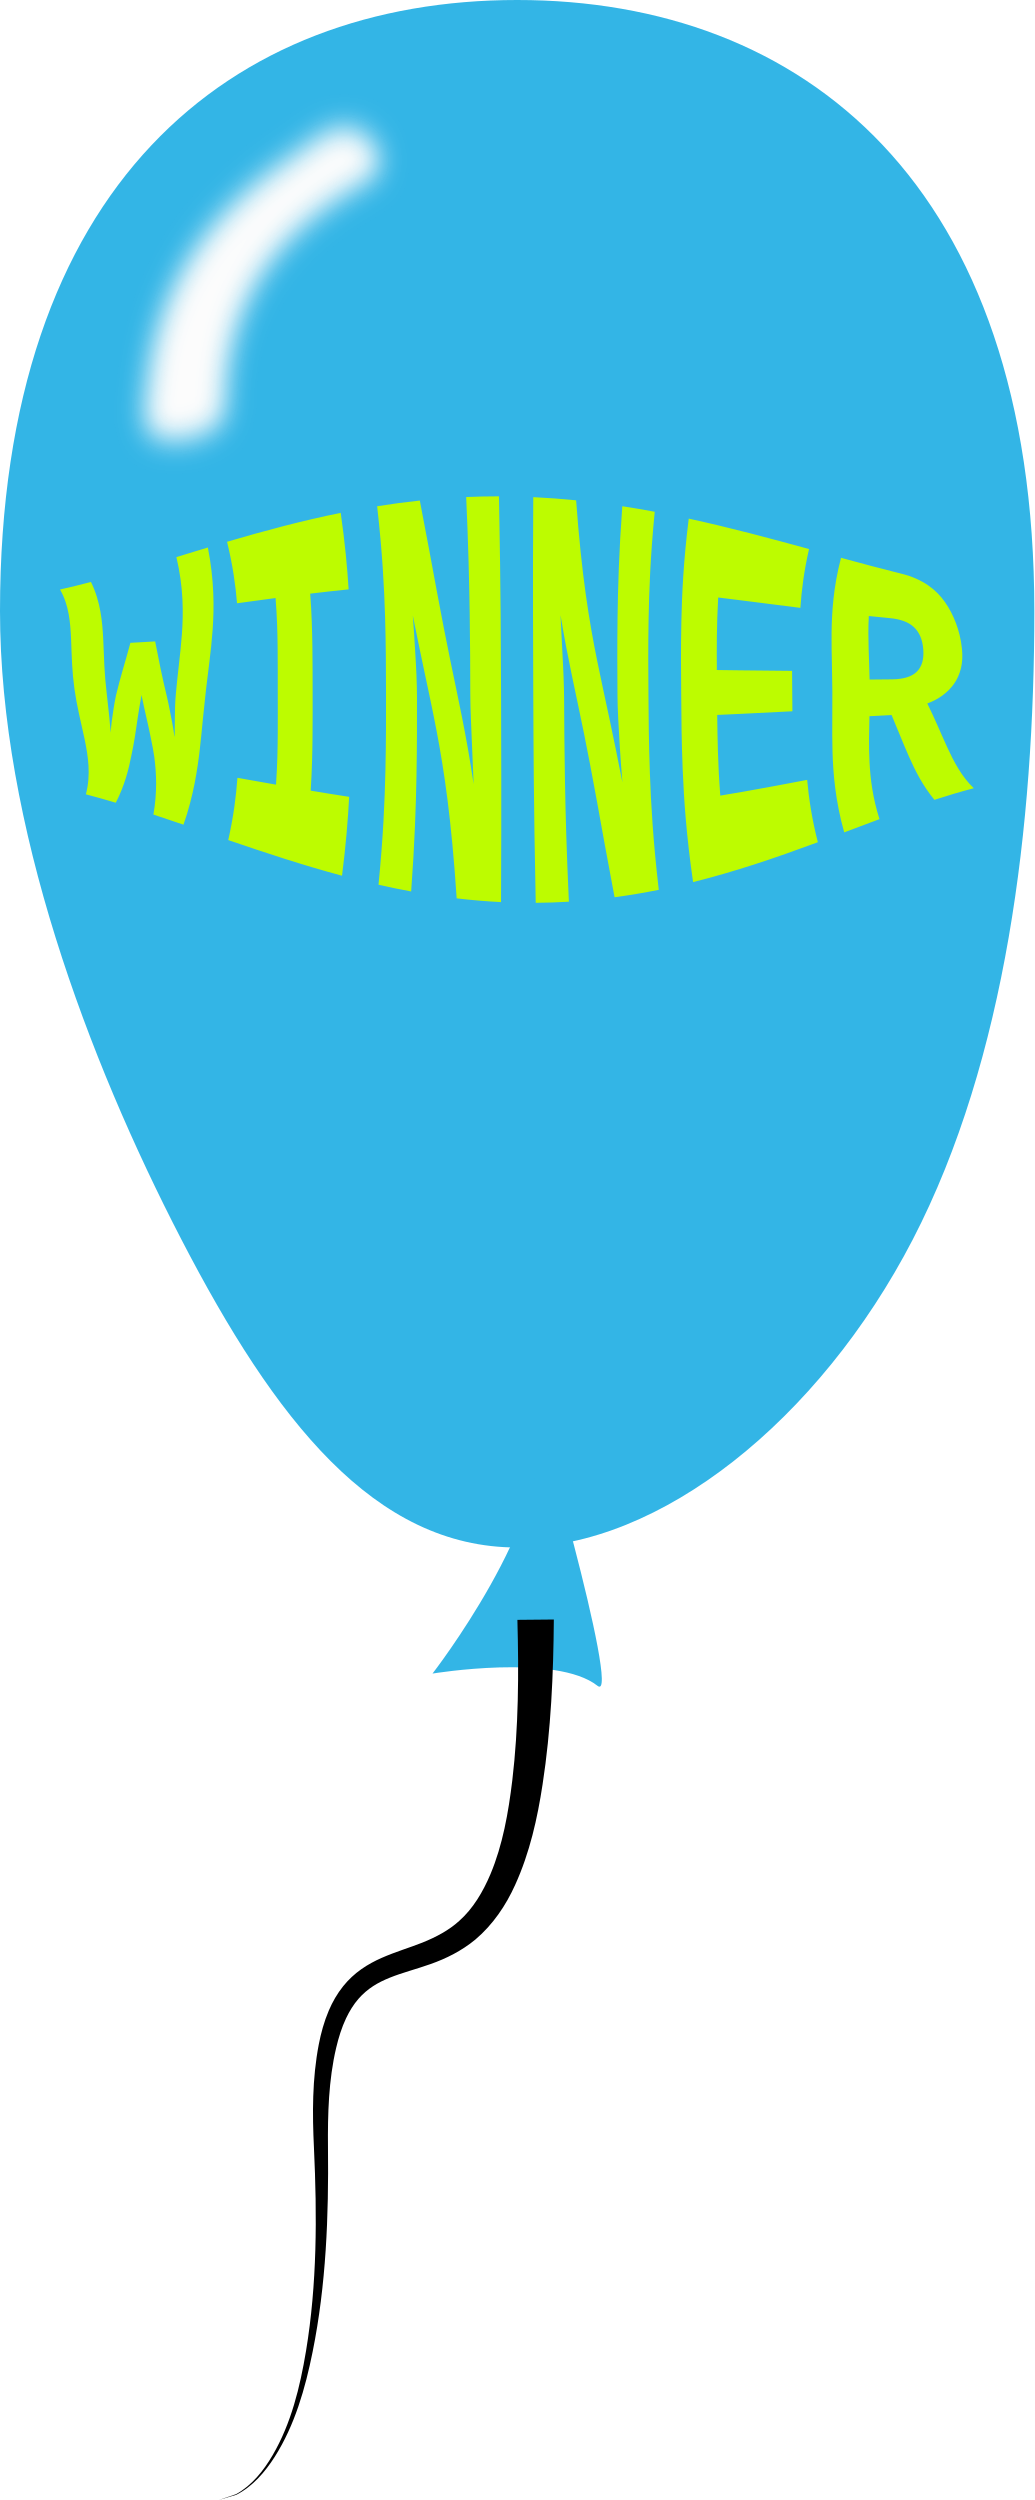
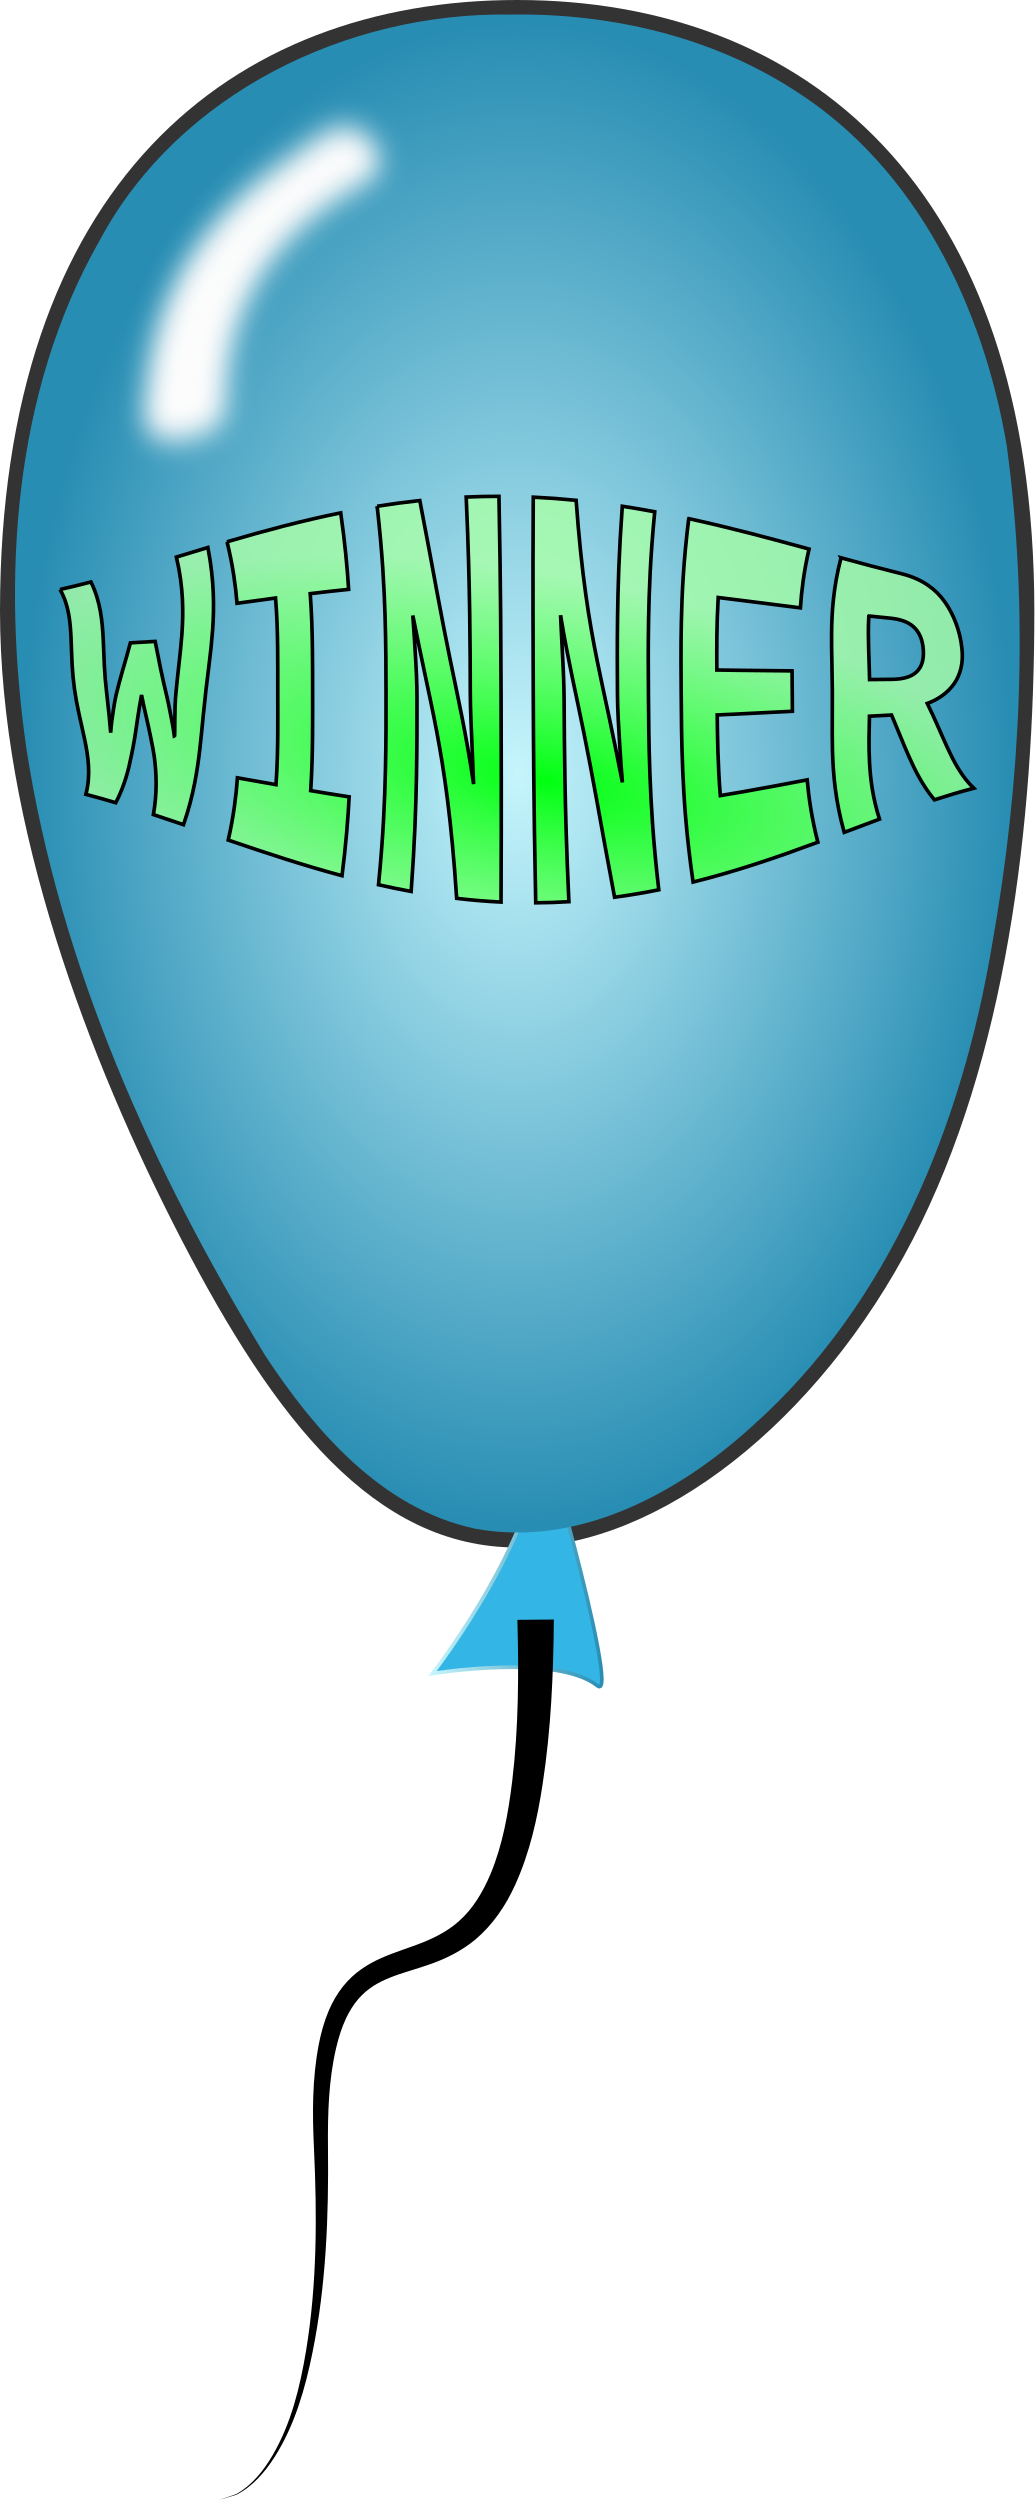
- <svg xmlns="http://www.w3.org/2000/svg" width="283.703" height="685.714" id="svg2" version="1.1">
+ <svg xmlns="http://www.w3.org/2000/svg" xmlns:xlink="http://www.w3.org/1999/xlink" width="283.703" height="685.714" id="svg2" version="1.1">
  <defs id="defs4">
+     <linearGradient id="linearGradient3011">
+       <stop style="stop-color:#00ff11;stop-opacity:1;" offset="0" id="stop3013" />
+       <stop style="stop-color:#a8ffa7;stop-opacity:0.804;" offset="1" id="stop3015" />
+     </linearGradient>
+     <linearGradient id="linearGradient2995">
+       <stop style="stop-color:#c6f5fc;stop-opacity:1;" offset="0" id="stop2997" />
+       <stop style="stop-color:#288db3;stop-opacity:1" offset="1" id="stop2999" />
+     </linearGradient>
    <filter id="filter4375" x="-0.13" width="1.259" y="-0.112" height="1.224">
      <feGaussianBlur stdDeviation="3.489" id="feGaussianBlur4377" />
    </filter>
+     <radialGradient xlink:href="#linearGradient3011" id="radialGradient3017" cx="149.503" cy="241.291" fx="149.503" fy="241.291" r="125.814" gradientTransform="matrix(-1.164193,-0.2248098,0.0847676,-0.4389731,303.0988,353.503)" gradientUnits="userSpaceOnUse" />
+     <radialGradient xlink:href="#linearGradient2995" id="radialGradient3801" cx="141.881" cy="212.167" fx="141.881" fy="212.167" r="135.741" gradientTransform="matrix(1,0,0,1.519006,0,-110.116)" gradientUnits="userSpaceOnUse" />
+     <linearGradient xlink:href="#linearGradient2995" id="linearGradient3813" x1="118.132" y1="426.439" x2="165.571" y2="426.439" gradientUnits="userSpaceOnUse" />
+     <radialGradient xlink:href="#linearGradient2995" id="radialGradient3817" gradientUnits="userSpaceOnUse" gradientTransform="matrix(1,0,0,1.519006,0,-110.116)" cx="141.881" cy="212.167" fx="141.881" fy="212.167" r="135.741" />
  </defs>
  <g id="layer1">
-     <g id="g3813" transform="translate(-187.7615,-6.647906)">
-       <path id="path2985" d="m 471.465,174.231 c 0,58.605 -7.671,122.823 -33.341,172.39 -25.67,49.567 -69.339,84.482 -108.51,84.482 -39.171,0 -66.428,-34.916 -92.098,-84.482 -25.67,-49.567 -49.754,-113.785 -49.754,-172.39 0,-117.21 63.509,-167.583 141.852,-167.583 78.342,0 141.851,50.373 141.851,167.583 z" style="fill:#33b5e6;fill-opacity:1;stroke:none" />
-       <path id="rect2988" d="m 335.197,398.48 c -2.258,-14.561 23.333,76.009 16.459,70.564 -11.338,-8.98 -45.263,-3.36 -45.263,-3.36 0,0 32.685,-42.179 28.804,-67.204 z" style="fill:#33b5e6;fill-opacity:1;stroke:none" />
-     </g>
+     <path id="path3019" d="m 283.703,167.583 c 0,58.605 -7.671,122.823 -33.341,172.39 -25.67,49.567 -69.339,84.482 -108.51,84.482 -39.171,0 -66.428,-34.916 -92.098,-84.482 C 24.084,290.406 0,226.188 0,167.583 0,50.373 63.509,0 141.852,0 c 78.342,0 141.851,50.373 141.851,167.583 z" style="fill:#333333;fill-opacity:1;stroke:none" />
+     <path style="fill:#33b5e6;fill-opacity:1;stroke:url(#linearGradient3813)" d="m 147.435,391.832 c -2.258,-14.561 23.333,76.009 16.459,70.564 -11.338,-8.98 -45.263,-3.36 -45.263,-3.36 0,0 32.685,-42.179 28.804,-67.204 z" id="rect2988" />
+     <path style="fill:#000000;fill-rule:evenodd;stroke:none" d="m 151.915,444.208 -10,0.095 c 0.401,14.784 0.322,29.503 -1.396,43.993 -1.086,8.961 -2.639,17.761 -5.99,25.753 -1e-5,10e-6 -1e-5,10e-6 -1e-5,2e-5 -2.076,4.908 -4.803,9.492 -8.577,12.831 -1e-5,10e-6 -1e-5,10e-6 -1e-5,10e-6 -2.792,2.549 -6.33,4.434 -10.106,5.952 -3.481,1.381 -7.332,2.502 -11.186,4.2 0,0 -1e-5,10e-6 -1e-5,10e-6 -1.884,0.83 -3.752,1.828 -5.519,3.064 -1.863,1.31 -3.545,2.874 -4.98,4.648 -1.672,2.081 -2.976,4.371 -3.979,6.732 -10e-7,0 -2e-6,0 -3e-6,0 -1.284,3.02 -2.138,6.14 -2.738,9.243 -1.834,9.491 -1.781,19.084 -1.329,28.468 0,0 0,0 1e-6,10e-6 0.87,18.589 0.859,37.271 -2.168,55.595 -10e-7,10e-6 -2e-6,10e-6 -2e-6,2e-5 -1.656,9.968 -4.083,19.95 -9.173,28.652 -2.489,4.259 -5.681,8.278 -10.019,10.68 -1.577,0.532 -3.162,1.065 -4.754,1.6 -1.8e-5,0 -2.7e-5,0 -2.7e-5,0 0,0 9e-6,0 2.7e-5,0 1.601,-0.476 3.209,-0.953 4.824,-1.433 4.453,-2.267 7.878,-6.229 10.566,-10.472 3e-6,0 5e-6,0 8e-6,-10e-6 5.468,-8.637 8.337,-18.7 10.349,-28.699 0,-10e-6 10e-7,-10e-6 10e-7,-10e-6 3.719,-18.398 4.434,-37.303 4.22,-56.036 0,-10e-6 0,-10e-6 0,-2e-5 -0.09,-9.291 0.174,-18.562 2.236,-27.343 0.669,-2.847 1.522,-5.604 2.722,-8.138 0.933,-1.967 2.057,-3.802 3.423,-5.361 10e-7,-10e-6 2e-6,-10e-6 4e-6,-10e-6 1.154,-1.328 2.505,-2.491 3.983,-3.453 1.407,-0.921 2.974,-1.675 4.623,-2.341 3.409,-1.377 7.203,-2.322 11.106,-3.708 4.309,-1.511 8.572,-3.637 12.317,-6.727 4.873,-4.122 8.416,-9.438 10.922,-14.991 0,0 0,0 0,-10e-6 4.031,-8.859 6.124,-18.315 7.53,-27.581 2.32,-15.037 2.971,-30.208 3.088,-45.224 z" id="path3768" />
+     <path style="fill:url(#radialGradient3817);fill-opacity:1;stroke:none" d="M 140.062,4 C 95.254,3.235 48.894,25.656 27.376,65.866 3.526,107.73 0.509,158.446 7.246,205.363 16.488,264.845 41.671,320.77 72.736,371.805 c 13.716,20.842 32.062,42.006 57.514,47.476 28.28,5.257 55.75,-9.587 76.084,-28.11 37.766,-33.633 57.531,-82.91 65.777,-132.009 8.017,-44.999 10.143,-91.404 4.046,-136.787 C 269.765,84.415 251.484,46.175 218.219,24.969 195.281,10.039 167.344,3.551 140.062,4 z" id="path2985" />
+     <path style="font-size:75.939px;font-style:normal;font-variant:normal;font-weight:bold;font-stretch:normal;line-height:125%;letter-spacing:0px;word-spacing:0px;fill:url(#radialGradient3017);fill-opacity:1;stroke:#000000;font-family:Liberation Mono;-inkscape-font-specification:Liberation Mono Bold;stroke-opacity:1" d="m 16.466,161.693 c 1.264,2.211 1.948,4.466 2.364,6.736 0.416,2.27 0.565,4.556 0.665,6.841 0.099,2.285 0.149,4.569 0.276,6.847 0.127,2.278 0.33,4.551 0.647,6.826 0.317,2.275 0.748,4.551 1.244,6.847 0.496,2.296 1.056,4.612 1.549,6.977 0.493,2.365 0.917,4.779 1.059,7.282 0.142,2.503 0.003,5.094 -0.711,7.824 2.733,0.715 5.466,1.487 8.201,2.303 2.43,-4.726 3.548,-9.155 4.353,-13.324 0.121,-0.593 0.258,-1.263 0.408,-2.043 0.151,-0.781 0.303,-1.645 0.447,-2.53 0.144,-0.884 0.271,-1.759 0.405,-2.683 0.134,-0.925 0.269,-1.833 0.396,-2.698 0.312,-2.017 0.647,-4.093 1.049,-6.264 0.424,2.153 0.896,4.252 1.372,6.325 0.197,0.888 0.409,1.793 0.617,2.755 0.208,0.963 0.401,1.917 0.594,2.856 0.193,0.939 0.377,1.852 0.536,2.716 0.159,0.865 0.282,1.623 0.378,2.28 0.608,4.601 0.829,9.74 -0.237,15.859 2.745,0.903 5.495,1.831 8.252,2.773 1.422,-4.087 2.355,-7.816 3.037,-11.262 0.681,-3.446 1.111,-6.61 1.453,-9.577 0.342,-2.967 0.597,-5.737 0.858,-8.407 0.261,-2.67 0.529,-5.239 0.828,-7.814 0.3,-2.575 0.632,-5.155 0.959,-7.858 0.326,-2.702 0.647,-5.527 0.861,-8.599 0.214,-3.073 0.323,-6.393 0.166,-10.098 -0.156,-3.705 -0.578,-7.793 -1.478,-12.411 -2.887,0.87 -5.764,1.75 -8.632,2.627 1.011,4.272 1.476,8.083 1.654,11.563 0.177,3.48 0.067,6.63 -0.143,9.572 -0.21,2.942 -0.52,5.675 -0.816,8.314 -0.296,2.638 -0.579,5.182 -0.812,7.733 -0.112,1.145 -0.2,2.381 -0.244,3.765 -0.044,1.384 -0.054,2.694 -0.07,3.924 -0.016,1.229 -0.018,2.296 -0.025,3.156 -0.007,0.861 -0.052,1.302 -0.075,1.3 -0.153,-1.213 -0.342,-2.458 -0.581,-3.707 -0.212,-1.093 -0.445,-2.276 -0.696,-3.581 -0.251,-1.305 -0.522,-2.628 -0.837,-3.943 -0.601,-2.474 -1.153,-4.905 -1.667,-7.375 -0.514,-2.47 -0.99,-4.978 -1.514,-7.588 -2.253,0.138 -4.516,0.267 -6.791,0.386 -0.665,2.556 -1.395,4.987 -2.078,7.367 -0.683,2.38 -1.317,4.709 -1.87,7.041 -0.268,1.267 -0.491,2.51 -0.673,3.716 -0.183,1.207 -0.346,2.285 -0.474,3.268 -0.144,1.123 -0.237,2.224 -0.315,3.255 -0.104,-1.327 -0.223,-2.677 -0.353,-4.025 -0.118,-1.152 -0.264,-2.346 -0.387,-3.616 -0.123,-1.271 -0.256,-2.439 -0.384,-3.508 -0.285,-2.381 -0.476,-4.752 -0.602,-7.15 -0.127,-2.399 -0.189,-4.825 -0.314,-7.309 -0.124,-2.484 -0.311,-5.025 -0.781,-7.642 -0.47,-2.617 -1.225,-5.31 -2.586,-8.089 -2.828,0.741 -5.654,1.436 -8.483,2.067 0,0 0,0 0,0 z m 45.813,-13.09 c 1.584,6.487 2.333,11.996 2.74,16.868 3.527,-0.49 7.047,-0.974 10.565,-1.439 0.413,5.166 0.522,9.62 0.568,13.731 0.046,4.111 0.029,7.877 0.033,11.662 0.004,3.785 0.029,7.588 -4e-6,11.768 -0.029,4.18 -0.111,8.736 -0.48,14.024 -3.522,-0.62 -7.047,-1.249 -10.579,-1.871 -0.361,4.942 -1.043,10.528 -2.522,17.072 10.277,3.521 20.677,6.957 31.208,9.779 1.076,-8.449 1.631,-15.509 1.959,-21.636 -3.517,-0.536 -7.033,-1.107 -10.551,-1.699 0.358,-5.653 0.459,-10.488 0.502,-14.901 0.044,-4.413 0.031,-8.403 0.026,-12.371 -0.005,-3.967 -0.003,-7.912 -0.066,-12.237 -0.063,-4.325 -0.191,-9.03 -0.594,-14.524 3.514,-0.422 7.026,-0.816 10.538,-1.173 -0.377,-5.939 -0.999,-12.774 -2.173,-20.985 -10.516,2.128 -20.914,4.912 -31.175,7.932 0,0 0,0 0,0 z m 41.164,-9.747 c 1.443,12.704 1.929,22.222 2.174,30.194 0.245,7.972 0.249,14.397 0.26,20.898 0.012,6.501 0.032,13.077 -0.16,21.333 -0.192,8.256 -0.595,18.192 -1.897,31.395 2.976,0.673 5.961,1.289 8.954,1.84 0.98,-13.316 1.304,-23.398 1.461,-31.772 0.157,-8.374 0.148,-15.039 0.137,-21.536 -0.001,-0.793 -0.012,-1.699 -0.036,-2.707 -0.025,-1.008 -0.053,-2.084 -0.103,-3.221 -0.049,-1.137 -0.108,-2.281 -0.172,-3.505 -0.064,-1.224 -0.135,-2.426 -0.214,-3.61 -0.163,-2.792 -0.356,-5.869 -0.622,-9.344 1.217,6.062 2.306,11.285 3.384,16.357 1.077,5.072 2.138,9.993 3.178,15.484 2.08,10.982 4.053,24.229 5.471,45.746 4.046,0.478 8.103,0.823 12.168,1.023 0.076,-14.45 0.076,-25.241 0.066,-34.145 -0.011,-8.904 -0.033,-15.921 -0.056,-22.826 -0.023,-6.905 -0.048,-13.698 -0.12,-22.159 -0.072,-8.461 -0.191,-18.588 -0.458,-32.166 -2.997,-0.002 -5.995,0.063 -8.989,0.196 0.602,13.458 0.832,23.509 0.959,31.906 0.126,8.397 0.149,15.139 0.168,21.971 0.006,2.033 0.063,4.299 0.165,6.938 0.102,2.639 0.226,5.283 0.331,7.93 0.127,3.065 0.262,6.353 0.415,9.987 -1.04,-7.065 -2.111,-12.922 -3.193,-18.379 -1.082,-5.456 -2.169,-10.513 -3.284,-15.959 -1.116,-5.446 -2.255,-11.283 -3.559,-18.273 -1.304,-6.99 -2.767,-15.135 -4.722,-25.159 -3.912,0.416 -7.815,0.941 -11.706,1.565 z m 42.822,-2.494 c -0.085,13.522 -0.083,23.616 -0.068,32.054 0.015,8.439 0.042,15.222 0.071,22.126 0.029,6.904 0.059,13.928 0.143,22.85 0.084,8.922 0.222,19.742 0.531,34.239 3.033,-0.021 6.066,-0.124 9.095,-0.309 -0.653,-14.007 -0.924,-24.562 -1.079,-33.287 -0.156,-8.725 -0.197,-15.621 -0.232,-22.305 -0.004,-0.815 -0.018,-1.747 -0.044,-2.783 -0.027,-1.036 -0.056,-2.14 -0.104,-3.306 -0.048,-1.166 -0.105,-2.34 -0.163,-3.596 -0.058,-1.256 -0.122,-2.489 -0.189,-3.704 -0.136,-2.865 -0.312,-6.024 -0.476,-9.597 1.034,6.29 2.096,11.644 3.168,16.805 1.072,5.161 2.149,10.129 3.264,15.629 1.114,5.5 2.262,11.533 3.584,18.794 1.323,7.261 2.818,15.752 4.803,26.128 4.058,-0.543 8.102,-1.226 12.126,-2.035 -1.572,-13.486 -2.139,-23.612 -2.443,-31.991 -0.304,-8.379 -0.345,-15.011 -0.392,-21.506 -0.047,-6.495 -0.101,-12.854 0.04,-20.685 0.141,-7.831 0.477,-17.134 1.681,-29.515 -2.959,-0.553 -5.924,-1.061 -8.894,-1.517 -0.927,12.78 -1.19,22.369 -1.3,30.42 -0.11,8.052 -0.068,14.566 -0.025,21.203 0.013,1.975 0.082,4.179 0.207,6.744 0.125,2.566 0.284,5.136 0.442,7.706 0.187,2.976 0.41,6.167 0.708,9.681 -1.324,-6.748 -2.477,-12.416 -3.609,-17.736 -1.132,-5.32 -2.238,-10.293 -3.326,-15.692 -2.176,-10.798 -4.259,-23.285 -5.761,-43.944 -3.911,-0.394 -7.83,-0.687 -11.755,-0.871 0,0 0,0 0,0 z m 42.647,5.894 c -1.467,11.819 -1.863,20.732 -2.026,28.262 -0.163,7.531 -0.093,13.678 -0.043,19.962 0.05,6.284 0.079,12.704 0.416,20.776 0.337,8.072 0.981,17.796 2.843,30.685 5.631,-1.405 11.213,-3.034 16.74,-4.819 5.89,-1.903 11.715,-3.981 17.481,-6.113 -1.674,-6.534 -2.481,-12.139 -2.928,-17.101 -5.796,1.103 -11.58,2.202 -17.366,3.217 -2.153,0.378 -4.307,0.745 -6.462,1.098 -0.353,-4.458 -0.535,-8.412 -0.65,-12.04 -0.115,-3.628 -0.161,-6.931 -0.196,-10.087 2.157,-0.095 4.319,-0.194 6.486,-0.297 4.683,-0.221 9.391,-0.462 14.135,-0.707 -0.013,-3.79 -0.041,-7.373 -0.089,-11.081 -4.749,-0.038 -9.461,-0.088 -14.146,-0.148 -2.168,-0.027 -4.33,-0.056 -6.487,-0.086 -0.033,-5.871 -0.074,-12.086 0.367,-19.893 2.156,0.264 4.314,0.533 6.473,0.805 5.343,0.675 10.698,1.368 16.076,2.041 0.315,-4.674 0.946,-9.938 2.375,-16.134 -5.404,-1.481 -10.828,-2.953 -16.274,-4.352 -5.551,-1.426 -11.126,-2.776 -16.724,-3.99 z m 41.77,10.746 c -1.092,4.159 -1.709,7.885 -2.076,11.297 -0.367,3.412 -0.485,6.51 -0.514,9.411 -0.029,2.901 0.032,5.604 0.087,8.223 0.055,2.619 0.106,5.154 0.121,7.715 0.016,2.561 -0.002,5.147 -0.018,7.865 -0.016,2.718 -0.029,5.569 0.062,8.655 0.091,3.086 0.287,6.407 0.755,10.064 0.468,3.657 1.209,7.649 2.456,12.073 3.239,-1.219 6.463,-2.437 9.675,-3.628 -1.857,-5.854 -2.489,-10.97 -2.734,-15.59 -0.245,-4.621 -0.102,-8.747 -0.02,-12.644 2.015,-0.115 4.039,-0.224 6.073,-0.325 1.574,3.69 3.029,7.496 4.771,11.417 1.742,3.921 3.768,7.961 6.975,11.846 3.598,-1.167 7.193,-2.243 10.799,-3.182 -1.722,-1.644 -3.071,-3.462 -4.232,-5.362 -1.161,-1.899 -2.136,-3.879 -3.056,-5.877 -0.92,-1.999 -1.785,-4.016 -2.676,-6.023 -0.891,-2.007 -1.809,-4.002 -2.786,-5.986 1.479,-0.537 2.854,-1.25 4.105,-2.156 1.251,-0.906 2.336,-1.979 3.213,-3.215 0.877,-1.236 1.52,-2.676 1.914,-4.289 0.394,-1.613 0.473,-3.399 0.27,-5.39 -0.266,-2.61 -0.872,-4.927 -1.662,-7.025 -0.79,-2.098 -1.768,-3.981 -2.986,-5.719 -1.218,-1.738 -2.705,-3.289 -4.642,-4.62 -1.936,-1.331 -4.331,-2.438 -7.279,-3.17 -5.519,-1.37 -11.048,-2.852 -16.596,-4.367 z m 7.626,15.965 c 1.909,0.2 3.822,0.392 5.741,0.574 1.415,0.134 2.662,0.392 3.766,0.784 1.103,0.392 2.039,0.939 2.802,1.637 0.763,0.698 1.365,1.563 1.814,2.595 0.449,1.032 0.726,2.289 0.82,3.721 0.174,2.639 -0.404,4.575 -1.772,5.944 -1.369,1.37 -3.644,2.079 -6.758,2.11 -2.08,0.02 -4.149,0.04 -6.208,0.06 -0.054,-2.714 -0.17,-5.442 -0.253,-8.305 -0.084,-2.863 -0.136,-5.861 0.047,-9.119 z" id="text3782" />
    <path style="fill:#fcfcfc;fill-opacity:1;stroke:none;filter:url(#filter4375)" d="m 43.895,109.408 c -5.953,-1.516 -4.18,-6.809 -3.522,-12.862 2.328,-21.417 14.468,-39.626 38.485,-53.951 7.175,-4.28 12.016,-8.906 17.968,-7.39 5.953,1.516 11.383,9.075 3.522,12.862 -28.468,13.716 -38.658,32.42 -38.485,53.951 0.049,6.052 -12.016,8.906 -17.968,7.39 z" id="rect2997" transform="matrix(1,0,0,1.147636,0,-5.197463)" />
-     <path style="fill:#000000;fill-rule:evenodd;stroke:none" d="m 151.915,444.208 -10,0.095 c 0.401,14.784 0.322,29.503 -1.396,43.993 -1.086,8.961 -2.639,17.761 -5.99,25.753 -1e-5,10e-6 -1e-5,10e-6 -1e-5,2e-5 -2.076,4.908 -4.803,9.492 -8.577,12.831 -1e-5,10e-6 -1e-5,10e-6 -1e-5,10e-6 -2.792,2.549 -6.33,4.434 -10.106,5.952 -3.481,1.381 -7.332,2.502 -11.186,4.2 0,0 -1e-5,10e-6 -1e-5,10e-6 -1.884,0.83 -3.752,1.828 -5.519,3.064 -1.863,1.31 -3.545,2.874 -4.98,4.648 -1.672,2.081 -2.976,4.371 -3.979,6.732 -10e-7,0 -2e-6,0 -3e-6,0 -1.284,3.02 -2.138,6.14 -2.738,9.243 -1.834,9.491 -1.781,19.084 -1.329,28.468 0,0 0,0 1e-6,10e-6 0.87,18.589 0.859,37.271 -2.168,55.595 -10e-7,10e-6 -2e-6,10e-6 -2e-6,2e-5 -1.656,9.968 -4.083,19.95 -9.173,28.652 -2.489,4.259 -5.681,8.278 -10.019,10.68 -1.577,0.532 -3.162,1.065 -4.754,1.6 -1.8e-5,0 -2.7e-5,0 -2.7e-5,0 0,0 9e-6,0 2.7e-5,0 1.601,-0.476 3.209,-0.953 4.824,-1.433 4.453,-2.267 7.878,-6.229 10.566,-10.472 3e-6,0 5e-6,0 8e-6,-10e-6 5.468,-8.637 8.337,-18.7 10.349,-28.699 0,-10e-6 10e-7,-10e-6 10e-7,-10e-6 3.719,-18.398 4.434,-37.303 4.22,-56.036 0,-10e-6 0,-10e-6 0,-2e-5 -0.09,-9.291 0.174,-18.562 2.236,-27.343 0.669,-2.847 1.522,-5.604 2.722,-8.138 0.933,-1.967 2.057,-3.802 3.423,-5.361 10e-7,-10e-6 2e-6,-10e-6 4e-6,-10e-6 1.154,-1.328 2.505,-2.491 3.983,-3.453 1.407,-0.921 2.974,-1.675 4.623,-2.341 3.409,-1.377 7.203,-2.322 11.106,-3.708 4.309,-1.511 8.572,-3.637 12.317,-6.727 4.873,-4.122 8.416,-9.438 10.922,-14.991 0,0 0,0 0,-10e-6 4.031,-8.859 6.124,-18.315 7.53,-27.581 2.32,-15.037 2.971,-30.208 3.088,-45.224 z" id="path3768" />
-     <path style="font-size:75.939px;font-style:normal;font-variant:normal;font-weight:bold;font-stretch:normal;line-height:125%;letter-spacing:0px;word-spacing:0px;fill:#bdfc00;fill-opacity:1;stroke:none;font-family:Liberation Mono;-inkscape-font-specification:Liberation Mono Bold" d="m 16.466,161.693 c 1.264,2.211 1.948,4.466 2.364,6.736 0.416,2.27 0.565,4.556 0.665,6.841 0.099,2.285 0.149,4.569 0.276,6.847 0.127,2.278 0.33,4.551 0.647,6.826 0.317,2.275 0.748,4.551 1.244,6.847 0.496,2.296 1.056,4.612 1.549,6.977 0.493,2.365 0.917,4.779 1.059,7.282 0.142,2.503 0.003,5.094 -0.711,7.824 2.733,0.715 5.466,1.487 8.201,2.303 2.43,-4.726 3.548,-9.155 4.353,-13.324 0.121,-0.593 0.258,-1.263 0.408,-2.043 0.151,-0.781 0.303,-1.645 0.447,-2.53 0.144,-0.884 0.271,-1.759 0.405,-2.683 0.134,-0.925 0.269,-1.833 0.396,-2.698 0.312,-2.017 0.647,-4.093 1.049,-6.264 0.424,2.153 0.896,4.252 1.372,6.325 0.197,0.888 0.409,1.793 0.617,2.755 0.208,0.963 0.401,1.917 0.594,2.856 0.193,0.939 0.377,1.852 0.536,2.716 0.159,0.865 0.282,1.623 0.378,2.28 0.608,4.601 0.829,9.74 -0.237,15.859 2.745,0.903 5.495,1.831 8.252,2.773 1.422,-4.087 2.355,-7.816 3.037,-11.262 0.681,-3.446 1.111,-6.61 1.453,-9.577 0.342,-2.967 0.597,-5.737 0.858,-8.407 0.261,-2.67 0.529,-5.239 0.828,-7.814 0.3,-2.575 0.632,-5.155 0.959,-7.858 0.326,-2.702 0.647,-5.527 0.861,-8.599 0.214,-3.073 0.323,-6.393 0.166,-10.098 -0.156,-3.705 -0.578,-7.793 -1.478,-12.411 -2.887,0.87 -5.764,1.75 -8.632,2.627 1.011,4.272 1.476,8.083 1.654,11.563 0.177,3.48 0.067,6.63 -0.143,9.572 -0.21,2.942 -0.52,5.675 -0.816,8.314 -0.296,2.638 -0.579,5.182 -0.812,7.733 -0.112,1.145 -0.2,2.381 -0.244,3.765 -0.044,1.384 -0.054,2.694 -0.07,3.924 -0.016,1.229 -0.018,2.296 -0.025,3.156 -0.007,0.861 -0.052,1.302 -0.075,1.3 -0.153,-1.213 -0.342,-2.458 -0.581,-3.707 -0.212,-1.093 -0.445,-2.276 -0.696,-3.581 -0.251,-1.305 -0.522,-2.628 -0.837,-3.943 -0.601,-2.474 -1.153,-4.905 -1.667,-7.375 -0.514,-2.47 -0.99,-4.978 -1.514,-7.588 -2.253,0.138 -4.516,0.267 -6.791,0.386 -0.665,2.556 -1.395,4.987 -2.078,7.367 -0.683,2.38 -1.317,4.709 -1.87,7.041 -0.268,1.267 -0.491,2.51 -0.673,3.716 -0.183,1.207 -0.346,2.285 -0.474,3.268 -0.144,1.123 -0.237,2.224 -0.315,3.255 -0.104,-1.327 -0.223,-2.677 -0.353,-4.025 -0.118,-1.152 -0.264,-2.346 -0.387,-3.616 -0.123,-1.271 -0.256,-2.439 -0.384,-3.508 -0.285,-2.381 -0.476,-4.752 -0.602,-7.15 -0.127,-2.399 -0.189,-4.825 -0.314,-7.309 -0.124,-2.484 -0.311,-5.025 -0.781,-7.642 -0.47,-2.617 -1.225,-5.31 -2.586,-8.089 -2.828,0.741 -5.654,1.436 -8.483,2.067 0,0 0,0 0,0 z m 45.813,-13.09 c 1.584,6.487 2.333,11.996 2.74,16.868 3.527,-0.49 7.047,-0.974 10.565,-1.439 0.413,5.166 0.522,9.62 0.568,13.731 0.046,4.111 0.029,7.877 0.033,11.662 0.004,3.785 0.029,7.588 -4e-6,11.768 -0.029,4.18 -0.111,8.736 -0.48,14.024 -3.522,-0.62 -7.047,-1.249 -10.579,-1.871 -0.361,4.942 -1.043,10.528 -2.522,17.072 10.277,3.521 20.677,6.957 31.208,9.779 1.076,-8.449 1.631,-15.509 1.959,-21.636 -3.517,-0.536 -7.033,-1.107 -10.551,-1.699 0.358,-5.653 0.459,-10.488 0.502,-14.901 0.044,-4.413 0.031,-8.403 0.026,-12.371 -0.005,-3.967 -0.003,-7.912 -0.066,-12.237 -0.063,-4.325 -0.191,-9.03 -0.594,-14.524 3.514,-0.422 7.026,-0.816 10.538,-1.173 -0.377,-5.939 -0.999,-12.774 -2.173,-20.985 -10.516,2.128 -20.914,4.912 -31.175,7.932 0,0 0,0 0,0 z m 41.164,-9.747 c 1.443,12.704 1.929,22.222 2.174,30.194 0.245,7.972 0.249,14.397 0.26,20.898 0.012,6.501 0.032,13.077 -0.16,21.333 -0.192,8.256 -0.595,18.192 -1.897,31.395 2.976,0.673 5.961,1.289 8.954,1.84 0.98,-13.316 1.304,-23.398 1.461,-31.772 0.157,-8.374 0.148,-15.039 0.137,-21.536 -0.001,-0.793 -0.012,-1.699 -0.036,-2.707 -0.025,-1.008 -0.053,-2.084 -0.103,-3.221 -0.049,-1.137 -0.108,-2.281 -0.172,-3.505 -0.064,-1.224 -0.135,-2.426 -0.214,-3.61 -0.163,-2.792 -0.356,-5.869 -0.622,-9.344 1.217,6.062 2.306,11.285 3.384,16.357 1.077,5.072 2.138,9.993 3.178,15.484 2.08,10.982 4.053,24.229 5.471,45.746 4.046,0.478 8.103,0.823 12.168,1.023 0.076,-14.45 0.076,-25.241 0.066,-34.145 -0.011,-8.904 -0.033,-15.921 -0.056,-22.826 -0.023,-6.905 -0.048,-13.698 -0.12,-22.159 -0.072,-8.461 -0.191,-18.588 -0.458,-32.166 -2.997,-0.002 -5.995,0.063 -8.989,0.196 0.602,13.458 0.832,23.509 0.959,31.906 0.126,8.397 0.149,15.139 0.168,21.971 0.006,2.033 0.063,4.299 0.165,6.938 0.102,2.639 0.226,5.283 0.331,7.93 0.127,3.065 0.262,6.353 0.415,9.987 -1.04,-7.065 -2.111,-12.922 -3.193,-18.379 -1.082,-5.456 -2.169,-10.513 -3.284,-15.959 -1.116,-5.446 -2.255,-11.283 -3.559,-18.273 -1.304,-6.99 -2.767,-15.135 -4.722,-25.159 -3.912,0.416 -7.815,0.941 -11.706,1.565 z m 42.822,-2.494 c -0.085,13.522 -0.083,23.616 -0.068,32.054 0.015,8.439 0.042,15.222 0.071,22.126 0.029,6.904 0.059,13.928 0.143,22.85 0.084,8.922 0.222,19.742 0.531,34.239 3.033,-0.021 6.066,-0.124 9.095,-0.309 -0.653,-14.007 -0.924,-24.562 -1.079,-33.287 -0.156,-8.725 -0.197,-15.621 -0.232,-22.305 -0.004,-0.815 -0.018,-1.747 -0.044,-2.783 -0.027,-1.036 -0.056,-2.14 -0.104,-3.306 -0.048,-1.166 -0.105,-2.34 -0.163,-3.596 -0.058,-1.256 -0.122,-2.489 -0.189,-3.704 -0.136,-2.865 -0.312,-6.024 -0.476,-9.597 1.034,6.29 2.096,11.644 3.168,16.805 1.072,5.161 2.149,10.129 3.264,15.629 1.114,5.5 2.262,11.533 3.584,18.794 1.323,7.261 2.818,15.752 4.803,26.128 4.058,-0.543 8.102,-1.226 12.126,-2.035 -1.572,-13.486 -2.139,-23.612 -2.443,-31.991 -0.304,-8.379 -0.345,-15.011 -0.392,-21.506 -0.047,-6.495 -0.101,-12.854 0.04,-20.685 0.141,-7.831 0.477,-17.134 1.681,-29.515 -2.959,-0.553 -5.924,-1.061 -8.894,-1.517 -0.927,12.78 -1.19,22.369 -1.3,30.42 -0.11,8.052 -0.068,14.566 -0.025,21.203 0.013,1.975 0.082,4.179 0.207,6.744 0.125,2.566 0.284,5.136 0.442,7.706 0.187,2.976 0.41,6.167 0.708,9.681 -1.324,-6.748 -2.477,-12.416 -3.609,-17.736 -1.132,-5.32 -2.238,-10.293 -3.326,-15.692 -2.176,-10.798 -4.259,-23.285 -5.761,-43.944 -3.911,-0.394 -7.83,-0.687 -11.755,-0.871 0,0 0,0 0,0 z m 42.647,5.894 c -1.467,11.819 -1.863,20.732 -2.026,28.262 -0.163,7.531 -0.093,13.678 -0.043,19.962 0.05,6.284 0.079,12.704 0.416,20.776 0.337,8.072 0.981,17.796 2.843,30.685 5.631,-1.405 11.213,-3.034 16.74,-4.819 5.89,-1.903 11.715,-3.981 17.481,-6.113 -1.674,-6.534 -2.481,-12.139 -2.928,-17.101 -5.796,1.103 -11.58,2.202 -17.366,3.217 -2.153,0.378 -4.307,0.745 -6.462,1.098 -0.353,-4.458 -0.535,-8.412 -0.65,-12.04 -0.115,-3.628 -0.161,-6.931 -0.196,-10.087 2.157,-0.095 4.319,-0.194 6.486,-0.297 4.683,-0.221 9.391,-0.462 14.135,-0.707 -0.013,-3.79 -0.041,-7.373 -0.089,-11.081 -4.749,-0.038 -9.461,-0.088 -14.146,-0.148 -2.168,-0.027 -4.33,-0.056 -6.487,-0.086 -0.033,-5.871 -0.074,-12.086 0.367,-19.893 2.156,0.264 4.314,0.533 6.473,0.805 5.343,0.675 10.698,1.368 16.076,2.041 0.315,-4.674 0.946,-9.938 2.375,-16.134 -5.404,-1.481 -10.828,-2.953 -16.274,-4.352 -5.551,-1.426 -11.126,-2.776 -16.724,-3.99 z m 41.77,10.746 c -1.092,4.159 -1.709,7.885 -2.076,11.297 -0.367,3.412 -0.485,6.51 -0.514,9.411 -0.029,2.901 0.032,5.604 0.087,8.223 0.055,2.619 0.106,5.154 0.121,7.715 0.016,2.561 -0.002,5.147 -0.018,7.865 -0.016,2.718 -0.029,5.569 0.062,8.655 0.091,3.086 0.287,6.407 0.755,10.064 0.468,3.657 1.209,7.649 2.456,12.073 3.239,-1.219 6.463,-2.437 9.675,-3.628 -1.857,-5.854 -2.489,-10.97 -2.734,-15.59 -0.245,-4.621 -0.102,-8.747 -0.02,-12.644 2.015,-0.115 4.039,-0.224 6.073,-0.325 1.574,3.69 3.029,7.496 4.771,11.417 1.742,3.921 3.768,7.961 6.975,11.846 3.598,-1.167 7.193,-2.243 10.799,-3.182 -1.722,-1.644 -3.071,-3.462 -4.232,-5.362 -1.161,-1.899 -2.136,-3.879 -3.056,-5.877 -0.92,-1.999 -1.785,-4.016 -2.676,-6.023 -0.891,-2.007 -1.809,-4.002 -2.786,-5.986 1.479,-0.537 2.854,-1.25 4.105,-2.156 1.251,-0.906 2.336,-1.979 3.213,-3.215 0.877,-1.236 1.52,-2.676 1.914,-4.289 0.394,-1.613 0.473,-3.399 0.27,-5.39 -0.266,-2.61 -0.872,-4.927 -1.662,-7.025 -0.79,-2.098 -1.768,-3.981 -2.986,-5.719 -1.218,-1.738 -2.705,-3.289 -4.642,-4.62 -1.936,-1.331 -4.331,-2.438 -7.279,-3.17 -5.519,-1.37 -11.048,-2.852 -16.596,-4.367 z m 7.626,15.965 c 1.909,0.2 3.822,0.392 5.741,0.574 1.415,0.134 2.662,0.392 3.766,0.784 1.103,0.392 2.039,0.939 2.802,1.637 0.763,0.698 1.365,1.563 1.814,2.595 0.449,1.032 0.726,2.289 0.82,3.721 0.174,2.639 -0.404,4.575 -1.772,5.944 -1.369,1.37 -3.644,2.079 -6.758,2.11 -2.08,0.02 -4.149,0.04 -6.208,0.06 -0.054,-2.714 -0.17,-5.442 -0.253,-8.305 -0.084,-2.863 -0.136,-5.861 0.047,-9.119 z" id="text3782" />
  </g>
</svg>
